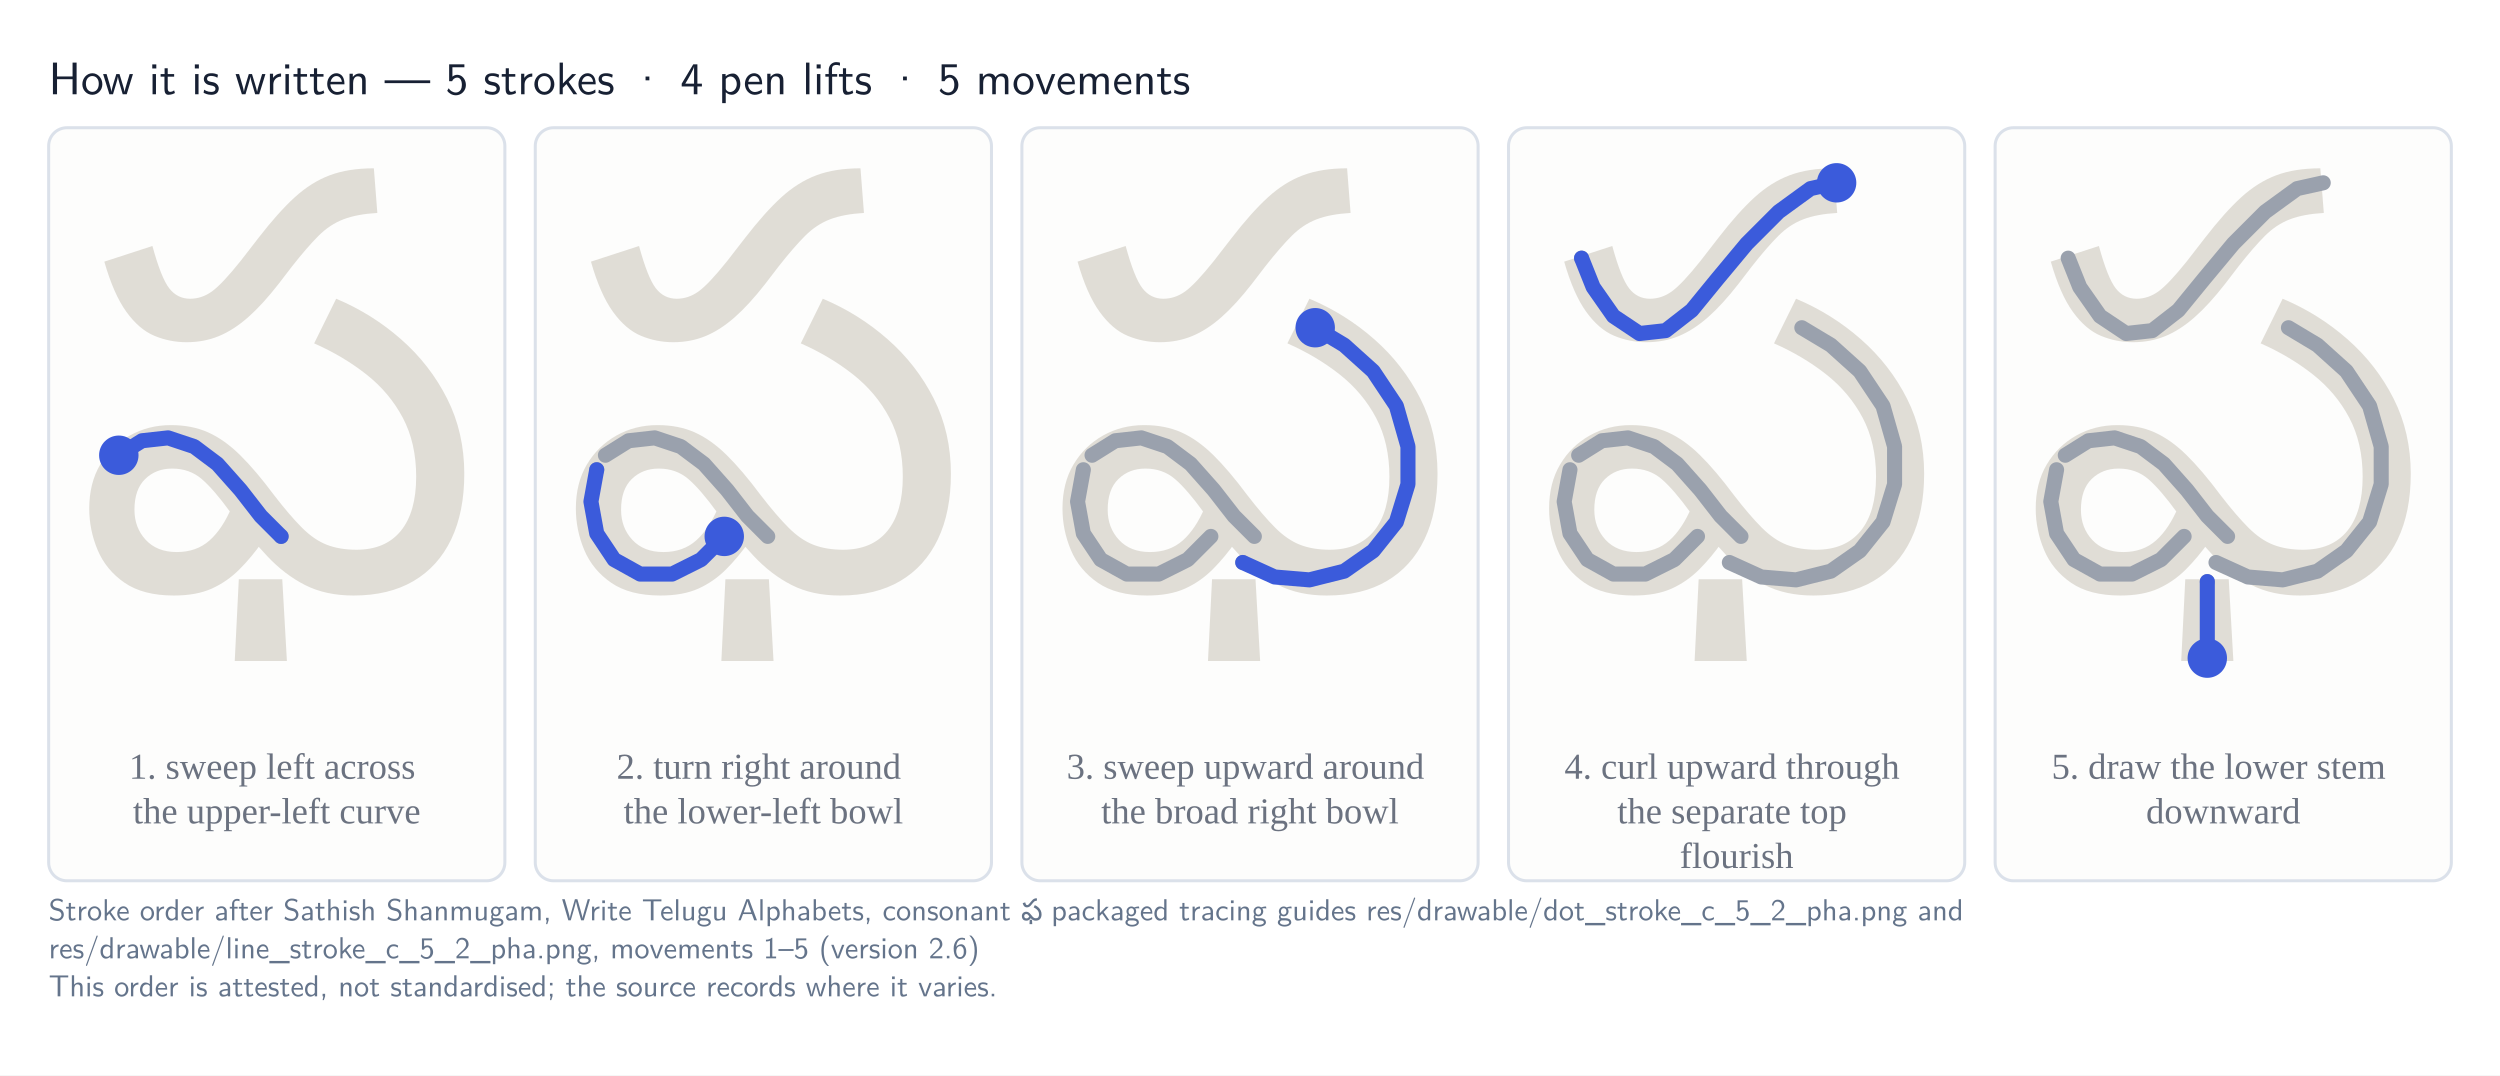
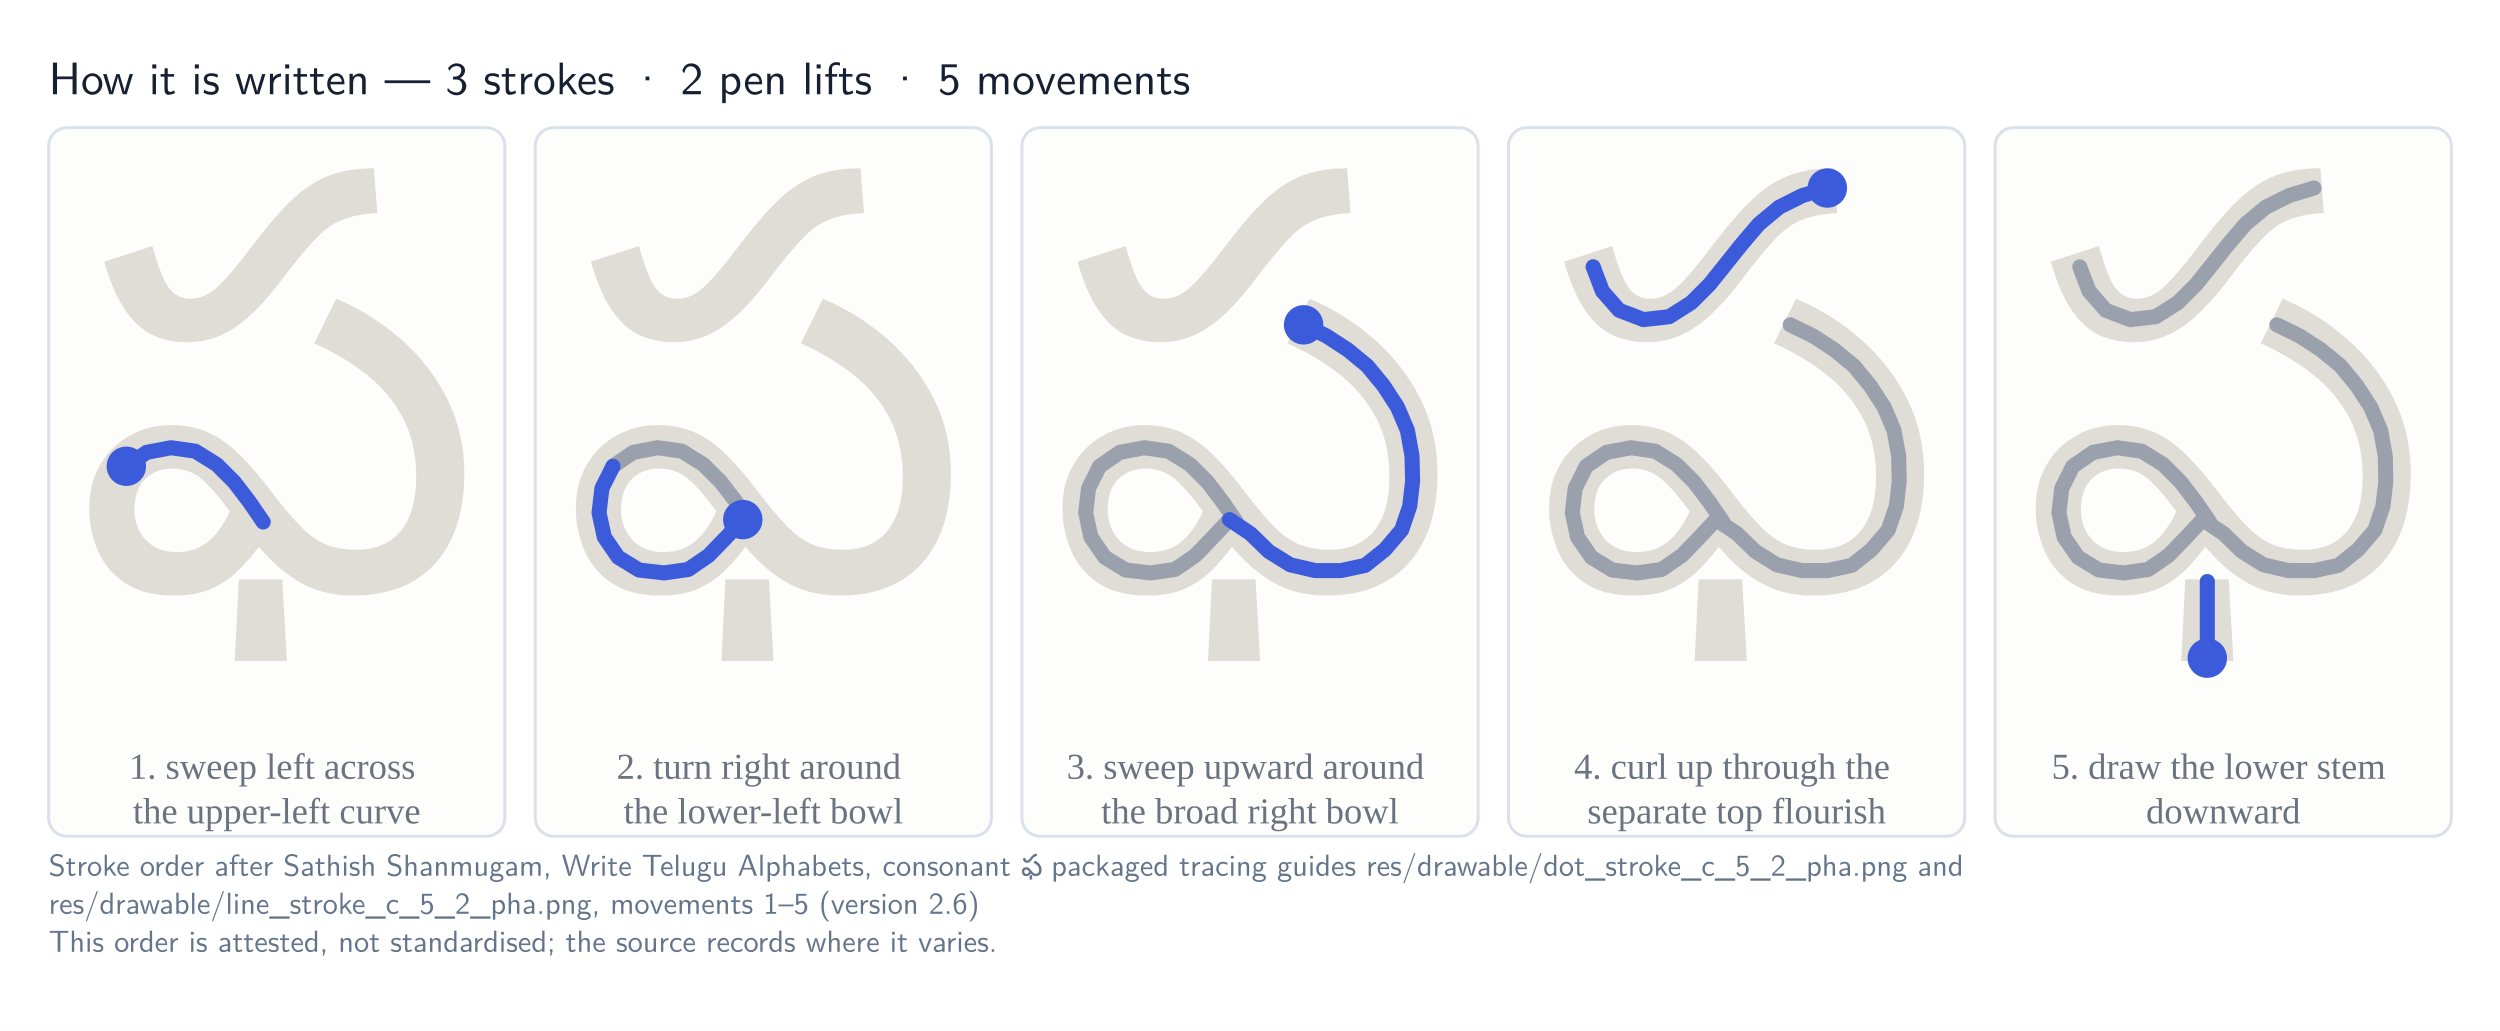
- <svg xmlns="http://www.w3.org/2000/svg" width="822" height="353.6" viewBox="0 0 822 353.6" role="img" aria-label="How to write ఫ: 5 strokes · 4 pen lifts · 5 movements">
-   <rect x="0" y="0" width="822" height="353.6" fill="#ffffff" />
-   <text x="16" y="31" font-family="Latin Modern Sans, sans-serif" font-size="15" fill="#172033">How it is written — 5 strokes · 4 pen lifts · 5 movements</text>
-   <rect x="16" y="42" width="150" height="247.6" rx="6" fill="#fdfdfc" stroke="#dbe1ea" stroke-width="1" />
-   <svg x="16" y="42" width="150" height="247.6" viewBox="-41 -795 787 1299.1" preserveAspectRatio="xMidYMid meet" overflow="hidden">
+ <svg xmlns="http://www.w3.org/2000/svg" width="822" height="338.95" viewBox="0 0 822 338.95" role="img" aria-label="How to write ఫ: 3 strokes · 2 pen lifts · 5 movements">
+   <rect x="0" y="0" width="822" height="338.95" fill="#ffffff" />
+   <text x="16" y="31" font-family="Latin Modern Sans, sans-serif" font-size="15" fill="#172033">How it is written — 3 strokes · 2 pen lifts · 5 movements</text>
+   <rect x="16" y="42" width="150" height="232.95" rx="6" fill="#fdfdfc" stroke="#dbe1ea" stroke-width="1" />
+   <svg x="16" y="42" width="150" height="232.95" viewBox="-41 -795 787 1222.2" preserveAspectRatio="xMidYMid meet" overflow="hidden">
    <g transform="scale(1,-1)">
      <path class="ductus__glyph" d="M485 -12Q437 -12 401.5 6Q366 24 336 56Q306 88 273 131Q244 171 223 189Q202 207 172 207Q144 207 125.5 189Q107 171 107 136Q107 105 126.5 84Q146 63 180 63Q214 63 236.5 83Q259 103 275 141L328 81Q309 54 288 33Q267 12 240.5 0Q214 -12 175 -12Q122 -12 90 10Q58 32 43.5 66.5Q29 101 29 138Q29 182 48 214Q67 246 99 264Q131 282 170 282Q206 282 234 269.5Q262 257 289 230.5Q316 204 348 161Q375 126 396 105Q417 84 439 75.5Q461 67 490 67Q540 67 566.5 99.5Q593 132 593 193Q593 251 570 294.5Q547 338 507 369.5Q467 401 417 423L455 500Q517 474 567 430Q617 386 646.5 327.5Q676 269 676 198Q676 132 653.5 85Q631 38 588.5 13Q546 -12 485 -12ZM280 -125L287 16L362 16L370 -125L280 -125ZM197 425Q168 425 141.5 436Q115 447 93 477.5Q71 508 55 564L138 591Q153 536 167 518Q181 500 203 500Q223 500 240.5 512.5Q258 525 290 565L321 605Q355 649 383.5 675Q412 701 444 713Q476 725 520 725L526 648Q491 646 467.5 637Q444 628 424.5 608.5Q405 589 379 556L356 526Q328 490 303 468Q278 446 252.5 435.5Q227 425 197 425Z" fill="#e0ddd6" fill-rule="nonzero" />
-       <path class="ductus__done" d="M360 90 L360 90" fill="none" stroke="#9aa1ad" stroke-width="26" stroke-linecap="round" stroke-linejoin="round" />
-       <path class="ductus__pen" d="M360 90 L325 125 L290 170 L250 215 L210 245 L165 260 L120 255 L80 230" fill="none" stroke="#3b5bdb" stroke-width="26" stroke-linecap="round" stroke-linejoin="round" />
-       <circle class="ductus__tip" cx="80" cy="230" r="34" fill="#3b5bdb" />
+       <path class="ductus__done" d="M329 115 L329 115" fill="none" stroke="#9aa1ad" stroke-width="26" stroke-linecap="round" stroke-linejoin="round" />
+       <path class="ductus__pen" d="M329 115 L305 150 L279 184 L249 214 L212 237 L170 243 L128 235 L93 211" fill="none" stroke="#3b5bdb" stroke-width="26" stroke-linecap="round" stroke-linejoin="round" />
+       <circle class="ductus__tip" cx="93" cy="211" r="34" fill="#3b5bdb" />
    </g>
    <text class="ductus__caption" x="352.5" y="328.1" text-anchor="middle" font-size="63.1" fill="#6b7280">
      <tspan x="352.5" y="328.1">1. sweep left across</tspan>
      <tspan x="352.5" y="405.1">the upper-left curve</tspan>
    </text>
  </svg>
-   <rect x="176" y="42" width="150" height="247.6" rx="6" fill="#fdfdfc" stroke="#dbe1ea" stroke-width="1" />
-   <svg x="176" y="42" width="150" height="247.6" viewBox="-41 -795 787 1299.1" preserveAspectRatio="xMidYMid meet" overflow="hidden">
+   <rect x="176" y="42" width="150" height="232.95" rx="6" fill="#fdfdfc" stroke="#dbe1ea" stroke-width="1" />
+   <svg x="176" y="42" width="150" height="232.95" viewBox="-41 -795 787 1222.2" preserveAspectRatio="xMidYMid meet" overflow="hidden">
    <g transform="scale(1,-1)">
      <path class="ductus__glyph" d="M485 -12Q437 -12 401.5 6Q366 24 336 56Q306 88 273 131Q244 171 223 189Q202 207 172 207Q144 207 125.5 189Q107 171 107 136Q107 105 126.5 84Q146 63 180 63Q214 63 236.5 83Q259 103 275 141L328 81Q309 54 288 33Q267 12 240.5 0Q214 -12 175 -12Q122 -12 90 10Q58 32 43.5 66.5Q29 101 29 138Q29 182 48 214Q67 246 99 264Q131 282 170 282Q206 282 234 269.5Q262 257 289 230.5Q316 204 348 161Q375 126 396 105Q417 84 439 75.5Q461 67 490 67Q540 67 566.5 99.5Q593 132 593 193Q593 251 570 294.5Q547 338 507 369.5Q467 401 417 423L455 500Q517 474 567 430Q617 386 646.5 327.5Q676 269 676 198Q676 132 653.5 85Q631 38 588.5 13Q546 -12 485 -12ZM280 -125L287 16L362 16L370 -125L280 -125ZM197 425Q168 425 141.5 436Q115 447 93 477.5Q71 508 55 564L138 591Q153 536 167 518Q181 500 203 500Q223 500 240.5 512.5Q258 525 290 565L321 605Q355 649 383.5 675Q412 701 444 713Q476 725 520 725L526 648Q491 646 467.5 637Q444 628 424.5 608.5Q405 589 379 556L356 526Q328 490 303 468Q278 446 252.5 435.5Q227 425 197 425Z" fill="#e0ddd6" fill-rule="nonzero" />
-       <path class="ductus__done" d="M360 90 L325 125 L290 170 L250 215 L210 245 L165 260 L120 255 L80 230" fill="none" stroke="#9aa1ad" stroke-width="26" stroke-linecap="round" stroke-linejoin="round" />
-       <path class="ductus__done" d="M65 205 L65 205" fill="none" stroke="#9aa1ad" stroke-width="26" stroke-linecap="round" stroke-linejoin="round" />
-       <path class="ductus__pen" d="M65 205 L55 150 L65 95 L95 50 L140 25 L195 25 L245 50 L285 90" fill="none" stroke="#3b5bdb" stroke-width="26" stroke-linecap="round" stroke-linejoin="round" />
-       <circle class="ductus__tip" cx="285" cy="90" r="34" fill="#3b5bdb" />
+       <path class="ductus__done" d="M329 115 L305 150 L279 184 L249 214 L212 237 L170 243 L128 235 L93 211 L93 211" fill="none" stroke="#9aa1ad" stroke-width="26" stroke-linecap="round" stroke-linejoin="round" />
+       <path class="ductus__pen" d="M93 211 L74 173 L69 131 L78 89 L102 54 L138 32 L181 27 L223 33 L258 57 L288 88 L317 119" fill="none" stroke="#3b5bdb" stroke-width="26" stroke-linecap="round" stroke-linejoin="round" />
+       <circle class="ductus__tip" cx="317" cy="119" r="34" fill="#3b5bdb" />
    </g>
    <text class="ductus__caption" x="352.5" y="328.1" text-anchor="middle" font-size="63.1" fill="#6b7280">
      <tspan x="352.5" y="328.1">2. turn right around</tspan>
      <tspan x="352.5" y="405.1">the lower-left bowl</tspan>
    </text>
  </svg>
-   <rect x="336" y="42" width="150" height="247.6" rx="6" fill="#fdfdfc" stroke="#dbe1ea" stroke-width="1" />
-   <svg x="336" y="42" width="150" height="247.6" viewBox="-41 -795 787 1299.1" preserveAspectRatio="xMidYMid meet" overflow="hidden">
+   <rect x="336" y="42" width="150" height="232.95" rx="6" fill="#fdfdfc" stroke="#dbe1ea" stroke-width="1" />
+   <svg x="336" y="42" width="150" height="232.95" viewBox="-41 -795 787 1222.2" preserveAspectRatio="xMidYMid meet" overflow="hidden">
    <g transform="scale(1,-1)">
      <path class="ductus__glyph" d="M485 -12Q437 -12 401.5 6Q366 24 336 56Q306 88 273 131Q244 171 223 189Q202 207 172 207Q144 207 125.5 189Q107 171 107 136Q107 105 126.5 84Q146 63 180 63Q214 63 236.5 83Q259 103 275 141L328 81Q309 54 288 33Q267 12 240.5 0Q214 -12 175 -12Q122 -12 90 10Q58 32 43.5 66.5Q29 101 29 138Q29 182 48 214Q67 246 99 264Q131 282 170 282Q206 282 234 269.5Q262 257 289 230.5Q316 204 348 161Q375 126 396 105Q417 84 439 75.5Q461 67 490 67Q540 67 566.5 99.5Q593 132 593 193Q593 251 570 294.5Q547 338 507 369.5Q467 401 417 423L455 500Q517 474 567 430Q617 386 646.5 327.5Q676 269 676 198Q676 132 653.5 85Q631 38 588.5 13Q546 -12 485 -12ZM280 -125L287 16L362 16L370 -125L280 -125ZM197 425Q168 425 141.5 436Q115 447 93 477.5Q71 508 55 564L138 591Q153 536 167 518Q181 500 203 500Q223 500 240.5 512.5Q258 525 290 565L321 605Q355 649 383.5 675Q412 701 444 713Q476 725 520 725L526 648Q491 646 467.5 637Q444 628 424.5 608.5Q405 589 379 556L356 526Q328 490 303 468Q278 446 252.5 435.5Q227 425 197 425Z" fill="#e0ddd6" fill-rule="nonzero" />
-       <path class="ductus__done" d="M360 90 L325 125 L290 170 L250 215 L210 245 L165 260 L120 255 L80 230" fill="none" stroke="#9aa1ad" stroke-width="26" stroke-linecap="round" stroke-linejoin="round" />
-       <path class="ductus__done" d="M65 205 L55 150 L65 95 L95 50 L140 25 L195 25 L245 50 L285 90" fill="none" stroke="#9aa1ad" stroke-width="26" stroke-linecap="round" stroke-linejoin="round" />
-       <path class="ductus__done" d="M340 45 L340 45" fill="none" stroke="#9aa1ad" stroke-width="26" stroke-linecap="round" stroke-linejoin="round" />
-       <path class="ductus__pen" d="M340 45 L395 20 L455 15 L515 30 L565 65 L605 115 L625 180 L625 245 L605 315 L565 375 L515 420 L465 450" fill="none" stroke="#3b5bdb" stroke-width="26" stroke-linecap="round" stroke-linejoin="round" />
-       <circle class="ductus__tip" cx="465" cy="450" r="34" fill="#3b5bdb" />
+       <path class="ductus__done" d="M329 115 L305 150 L279 184 L249 214 L212 237 L170 243 L128 235 L93 211 L74 173 L69 131 L78 89 L102 54 L138 32 L181 27 L223 33 L258 57 L288 88 L317 119 L317 119" fill="none" stroke="#9aa1ad" stroke-width="26" stroke-linecap="round" stroke-linejoin="round" />
+       <path class="ductus__pen" d="M317 119 L353 95 L385 64 L422 41 L465 31 L509 31 L551 40 L585 67 L614 101 L628 142 L633 185 L632 229 L624 273 L607 313 L583 350 L555 384 L521 412 L484 436 L445 455" fill="none" stroke="#3b5bdb" stroke-width="26" stroke-linecap="round" stroke-linejoin="round" />
+       <circle class="ductus__tip" cx="445" cy="455" r="34" fill="#3b5bdb" />
    </g>
    <text class="ductus__caption" x="352.5" y="328.1" text-anchor="middle" font-size="63.1" fill="#6b7280">
      <tspan x="352.5" y="328.1">3. sweep upward around</tspan>
      <tspan x="352.5" y="405.1">the broad right bowl</tspan>
    </text>
  </svg>
-   <rect x="496" y="42" width="150" height="247.6" rx="6" fill="#fdfdfc" stroke="#dbe1ea" stroke-width="1" />
-   <svg x="496" y="42" width="150" height="247.6" viewBox="-41 -795 787 1299.1" preserveAspectRatio="xMidYMid meet" overflow="hidden">
+   <rect x="496" y="42" width="150" height="232.95" rx="6" fill="#fdfdfc" stroke="#dbe1ea" stroke-width="1" />
+   <svg x="496" y="42" width="150" height="232.95" viewBox="-41 -795 787 1222.2" preserveAspectRatio="xMidYMid meet" overflow="hidden">
    <g transform="scale(1,-1)">
      <path class="ductus__glyph" d="M485 -12Q437 -12 401.5 6Q366 24 336 56Q306 88 273 131Q244 171 223 189Q202 207 172 207Q144 207 125.5 189Q107 171 107 136Q107 105 126.5 84Q146 63 180 63Q214 63 236.5 83Q259 103 275 141L328 81Q309 54 288 33Q267 12 240.5 0Q214 -12 175 -12Q122 -12 90 10Q58 32 43.5 66.5Q29 101 29 138Q29 182 48 214Q67 246 99 264Q131 282 170 282Q206 282 234 269.5Q262 257 289 230.5Q316 204 348 161Q375 126 396 105Q417 84 439 75.5Q461 67 490 67Q540 67 566.5 99.5Q593 132 593 193Q593 251 570 294.5Q547 338 507 369.5Q467 401 417 423L455 500Q517 474 567 430Q617 386 646.5 327.5Q676 269 676 198Q676 132 653.5 85Q631 38 588.5 13Q546 -12 485 -12ZM280 -125L287 16L362 16L370 -125L280 -125ZM197 425Q168 425 141.5 436Q115 447 93 477.5Q71 508 55 564L138 591Q153 536 167 518Q181 500 203 500Q223 500 240.5 512.5Q258 525 290 565L321 605Q355 649 383.5 675Q412 701 444 713Q476 725 520 725L526 648Q491 646 467.5 637Q444 628 424.5 608.5Q405 589 379 556L356 526Q328 490 303 468Q278 446 252.5 435.5Q227 425 197 425Z" fill="#e0ddd6" fill-rule="nonzero" />
-       <path class="ductus__done" d="M360 90 L325 125 L290 170 L250 215 L210 245 L165 260 L120 255 L80 230" fill="none" stroke="#9aa1ad" stroke-width="26" stroke-linecap="round" stroke-linejoin="round" />
-       <path class="ductus__done" d="M65 205 L55 150 L65 95 L95 50 L140 25 L195 25 L245 50 L285 90" fill="none" stroke="#9aa1ad" stroke-width="26" stroke-linecap="round" stroke-linejoin="round" />
-       <path class="ductus__done" d="M340 45 L395 20 L455 15 L515 30 L565 65 L605 115 L625 180 L625 245 L605 315 L565 375 L515 420 L465 450" fill="none" stroke="#9aa1ad" stroke-width="26" stroke-linecap="round" stroke-linejoin="round" />
-       <path class="ductus__done" d="M85 570 L85 570" fill="none" stroke="#9aa1ad" stroke-width="26" stroke-linecap="round" stroke-linejoin="round" />
-       <path class="ductus__pen" d="M85 570 L105 520 L140 470 L185 440 L230 445 L275 480 L320 535 L370 595 L425 650 L480 690 L525 700" fill="none" stroke="#3b5bdb" stroke-width="26" stroke-linecap="round" stroke-linejoin="round" />
-       <circle class="ductus__tip" cx="525" cy="700" r="34" fill="#3b5bdb" />
+       <path class="ductus__done" d="M329 115 L305 150 L279 184 L249 214 L212 237 L170 243 L128 235 L93 211 L74 173 L69 131 L78 89 L102 54 L138 32 L181 27 L223 33 L258 57 L288 88 L317 119 L353 95 L385 64 L422 41 L465 31 L509 31 L551 40 L585 67 L614 101 L628 142 L633 185 L632 229 L624 273 L607 313 L583 350 L555 384 L521 412 L484 436 L445 455" fill="none" stroke="#9aa1ad" stroke-width="26" stroke-linecap="round" stroke-linejoin="round" />
+       <path class="ductus__done" d="M105 555 L105 555" fill="none" stroke="#9aa1ad" stroke-width="26" stroke-linecap="round" stroke-linejoin="round" />
+       <path class="ductus__pen" d="M105 555 L121 513 L150 480 L192 464 L236 469 L274 493 L306 525 L334 560 L362 595 L391 629 L426 658 L466 678 L509 691" fill="none" stroke="#3b5bdb" stroke-width="26" stroke-linecap="round" stroke-linejoin="round" />
+       <circle class="ductus__tip" cx="509" cy="691" r="34" fill="#3b5bdb" />
    </g>
    <text class="ductus__caption" x="352.5" y="328.1" text-anchor="middle" font-size="63.1" fill="#6b7280">
-       <tspan x="352.5" y="328.1">4. curl upward through</tspan>
-       <tspan x="352.5" y="405.1">the separate top</tspan>
-       <tspan x="352.5" y="482.1">flourish</tspan>
+       <tspan x="352.5" y="328.1">4. curl up through the</tspan>
+       <tspan x="352.5" y="405.1">separate top flourish</tspan>
    </text>
  </svg>
-   <rect x="656" y="42" width="150" height="247.6" rx="6" fill="#fdfdfc" stroke="#dbe1ea" stroke-width="1" />
-   <svg x="656" y="42" width="150" height="247.6" viewBox="-41 -795 787 1299.1" preserveAspectRatio="xMidYMid meet" overflow="hidden">
+   <rect x="656" y="42" width="150" height="232.95" rx="6" fill="#fdfdfc" stroke="#dbe1ea" stroke-width="1" />
+   <svg x="656" y="42" width="150" height="232.95" viewBox="-41 -795 787 1222.2" preserveAspectRatio="xMidYMid meet" overflow="hidden">
    <g transform="scale(1,-1)">
      <path class="ductus__glyph" d="M485 -12Q437 -12 401.5 6Q366 24 336 56Q306 88 273 131Q244 171 223 189Q202 207 172 207Q144 207 125.5 189Q107 171 107 136Q107 105 126.5 84Q146 63 180 63Q214 63 236.5 83Q259 103 275 141L328 81Q309 54 288 33Q267 12 240.5 0Q214 -12 175 -12Q122 -12 90 10Q58 32 43.5 66.5Q29 101 29 138Q29 182 48 214Q67 246 99 264Q131 282 170 282Q206 282 234 269.5Q262 257 289 230.5Q316 204 348 161Q375 126 396 105Q417 84 439 75.5Q461 67 490 67Q540 67 566.5 99.5Q593 132 593 193Q593 251 570 294.5Q547 338 507 369.5Q467 401 417 423L455 500Q517 474 567 430Q617 386 646.5 327.5Q676 269 676 198Q676 132 653.5 85Q631 38 588.5 13Q546 -12 485 -12ZM280 -125L287 16L362 16L370 -125L280 -125ZM197 425Q168 425 141.5 436Q115 447 93 477.5Q71 508 55 564L138 591Q153 536 167 518Q181 500 203 500Q223 500 240.5 512.5Q258 525 290 565L321 605Q355 649 383.5 675Q412 701 444 713Q476 725 520 725L526 648Q491 646 467.5 637Q444 628 424.5 608.5Q405 589 379 556L356 526Q328 490 303 468Q278 446 252.5 435.5Q227 425 197 425Z" fill="#e0ddd6" fill-rule="nonzero" />
-       <path class="ductus__done" d="M360 90 L325 125 L290 170 L250 215 L210 245 L165 260 L120 255 L80 230" fill="none" stroke="#9aa1ad" stroke-width="26" stroke-linecap="round" stroke-linejoin="round" />
-       <path class="ductus__done" d="M65 205 L55 150 L65 95 L95 50 L140 25 L195 25 L245 50 L285 90" fill="none" stroke="#9aa1ad" stroke-width="26" stroke-linecap="round" stroke-linejoin="round" />
-       <path class="ductus__done" d="M340 45 L395 20 L455 15 L515 30 L565 65 L605 115 L625 180 L625 245 L605 315 L565 375 L515 420 L465 450" fill="none" stroke="#9aa1ad" stroke-width="26" stroke-linecap="round" stroke-linejoin="round" />
-       <path class="ductus__done" d="M85 570 L105 520 L140 470 L185 440 L230 445 L275 480 L320 535 L370 595 L425 650 L480 690 L525 700" fill="none" stroke="#9aa1ad" stroke-width="26" stroke-linecap="round" stroke-linejoin="round" />
+       <path class="ductus__done" d="M329 115 L305 150 L279 184 L249 214 L212 237 L170 243 L128 235 L93 211 L74 173 L69 131 L78 89 L102 54 L138 32 L181 27 L223 33 L258 57 L288 88 L317 119 L353 95 L385 64 L422 41 L465 31 L509 31 L551 40 L585 67 L614 101 L628 142 L633 185 L632 229 L624 273 L607 313 L583 350 L555 384 L521 412 L484 436 L445 455" fill="none" stroke="#9aa1ad" stroke-width="26" stroke-linecap="round" stroke-linejoin="round" />
+       <path class="ductus__done" d="M105 555 L121 513 L150 480 L192 464 L236 469 L274 493 L306 525 L334 560 L362 595 L391 629 L426 658 L466 678 L509 691" fill="none" stroke="#9aa1ad" stroke-width="26" stroke-linecap="round" stroke-linejoin="round" />
      <path class="ductus__done" d="M325 12 L325 12" fill="none" stroke="#9aa1ad" stroke-width="26" stroke-linecap="round" stroke-linejoin="round" />
      <path class="ductus__pen" d="M325 12 L325 -32 L325 -78 L325 -120" fill="none" stroke="#3b5bdb" stroke-width="26" stroke-linecap="round" stroke-linejoin="round" />
      <circle class="ductus__tip" cx="325" cy="-120" r="34" fill="#3b5bdb" />
    </g>
    <text class="ductus__caption" x="352.5" y="328.1" text-anchor="middle" font-size="63.1" fill="#6b7280">
      <tspan x="352.5" y="328.1">5. draw the lower stem</tspan>
      <tspan x="352.5" y="405.1">downward</tspan>
    </text>
  </svg>
-   <text x="16" y="302.6" font-family="Latin Modern Sans, sans-serif" font-size="10" fill="#64748b">Stroke order after Sathish Shanmugam, Write Telugu Alphabets, consonant ఫ packaged tracing guides res/drawable/dot_stroke_c_5_2_pha.png and</text>
-   <text x="16" y="315.1" font-family="Latin Modern Sans, sans-serif" font-size="10" fill="#64748b">res/drawable/line_stroke_c_5_2_pha.png, movements 1–5 (version 2.6)</text>
-   <text x="16" y="327.6" font-family="Latin Modern Sans, sans-serif" font-size="10" fill="#64748b">This order is attested, not standardised; the source records where it varies.</text>
+   <text x="16" y="287.95" font-family="Latin Modern Sans, sans-serif" font-size="10" fill="#64748b">Stroke order after Sathish Shanmugam, Write Telugu Alphabets, consonant ఫ packaged tracing guides res/drawable/dot_stroke_c_5_2_pha.png and</text>
+   <text x="16" y="300.45" font-family="Latin Modern Sans, sans-serif" font-size="10" fill="#64748b">res/drawable/line_stroke_c_5_2_pha.png, movements 1–5 (version 2.6)</text>
+   <text x="16" y="312.95" font-family="Latin Modern Sans, sans-serif" font-size="10" fill="#64748b">This order is attested, not standardised; the source records where it varies.</text>
</svg>
